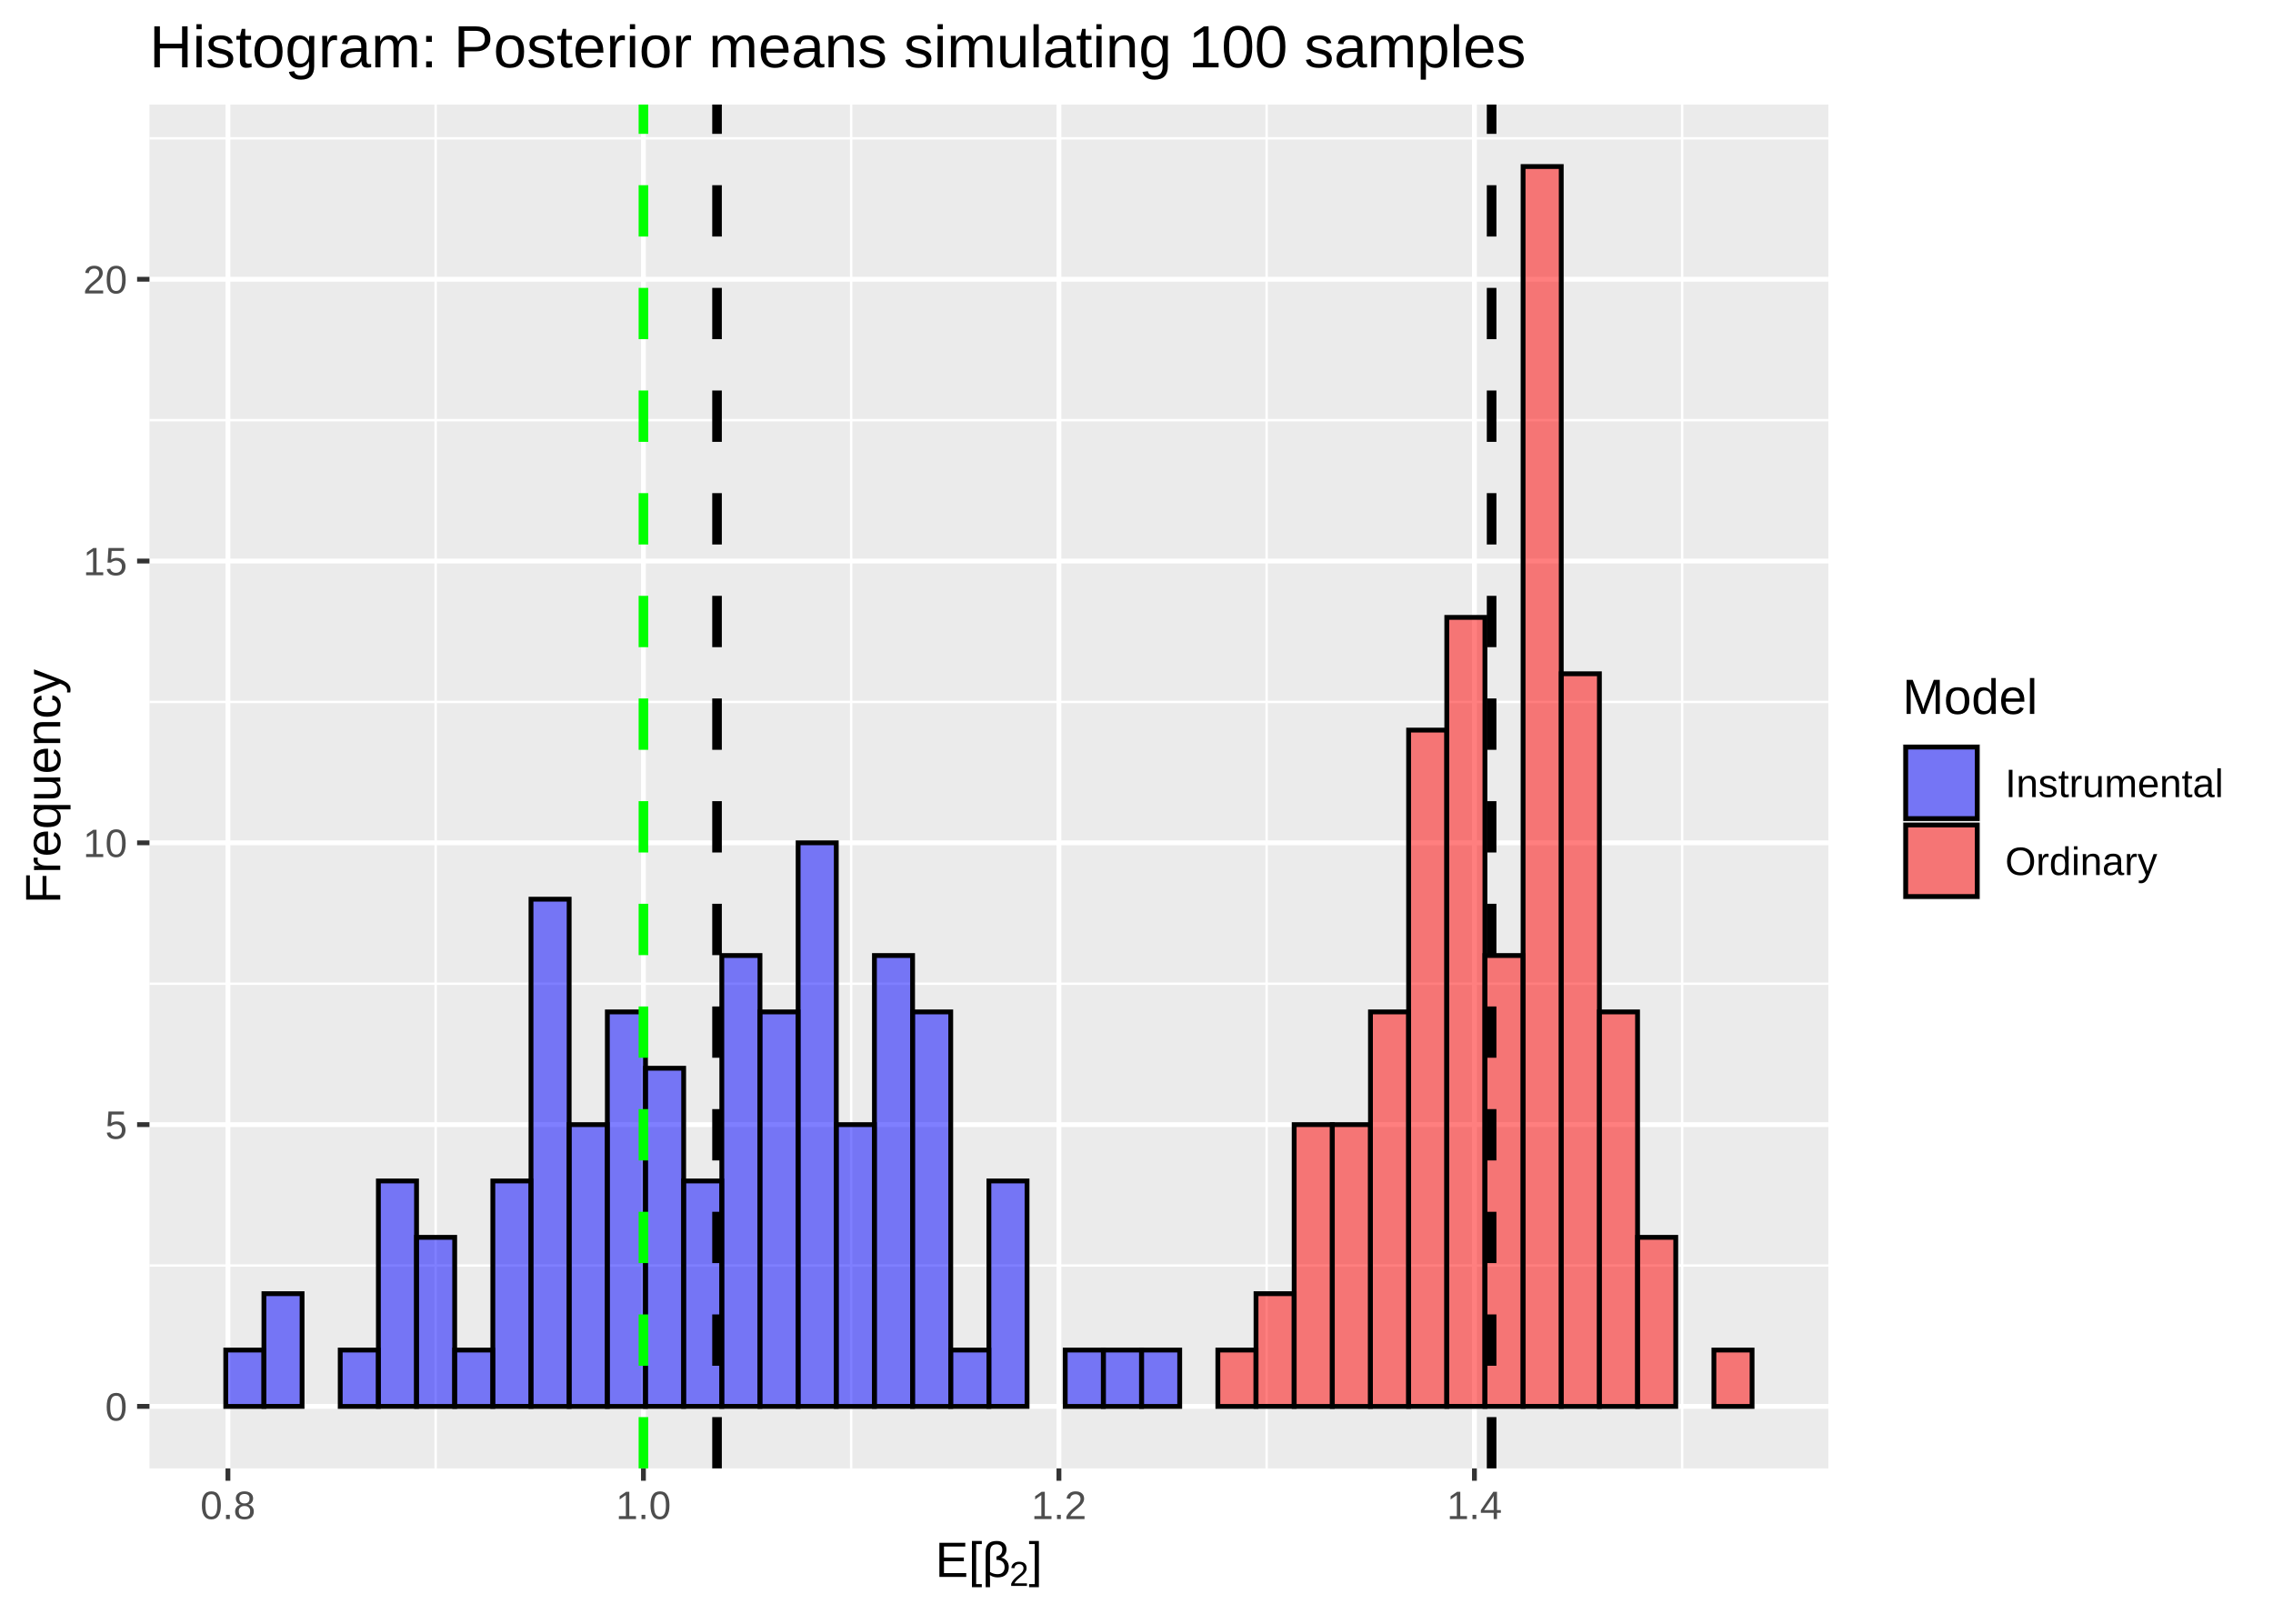
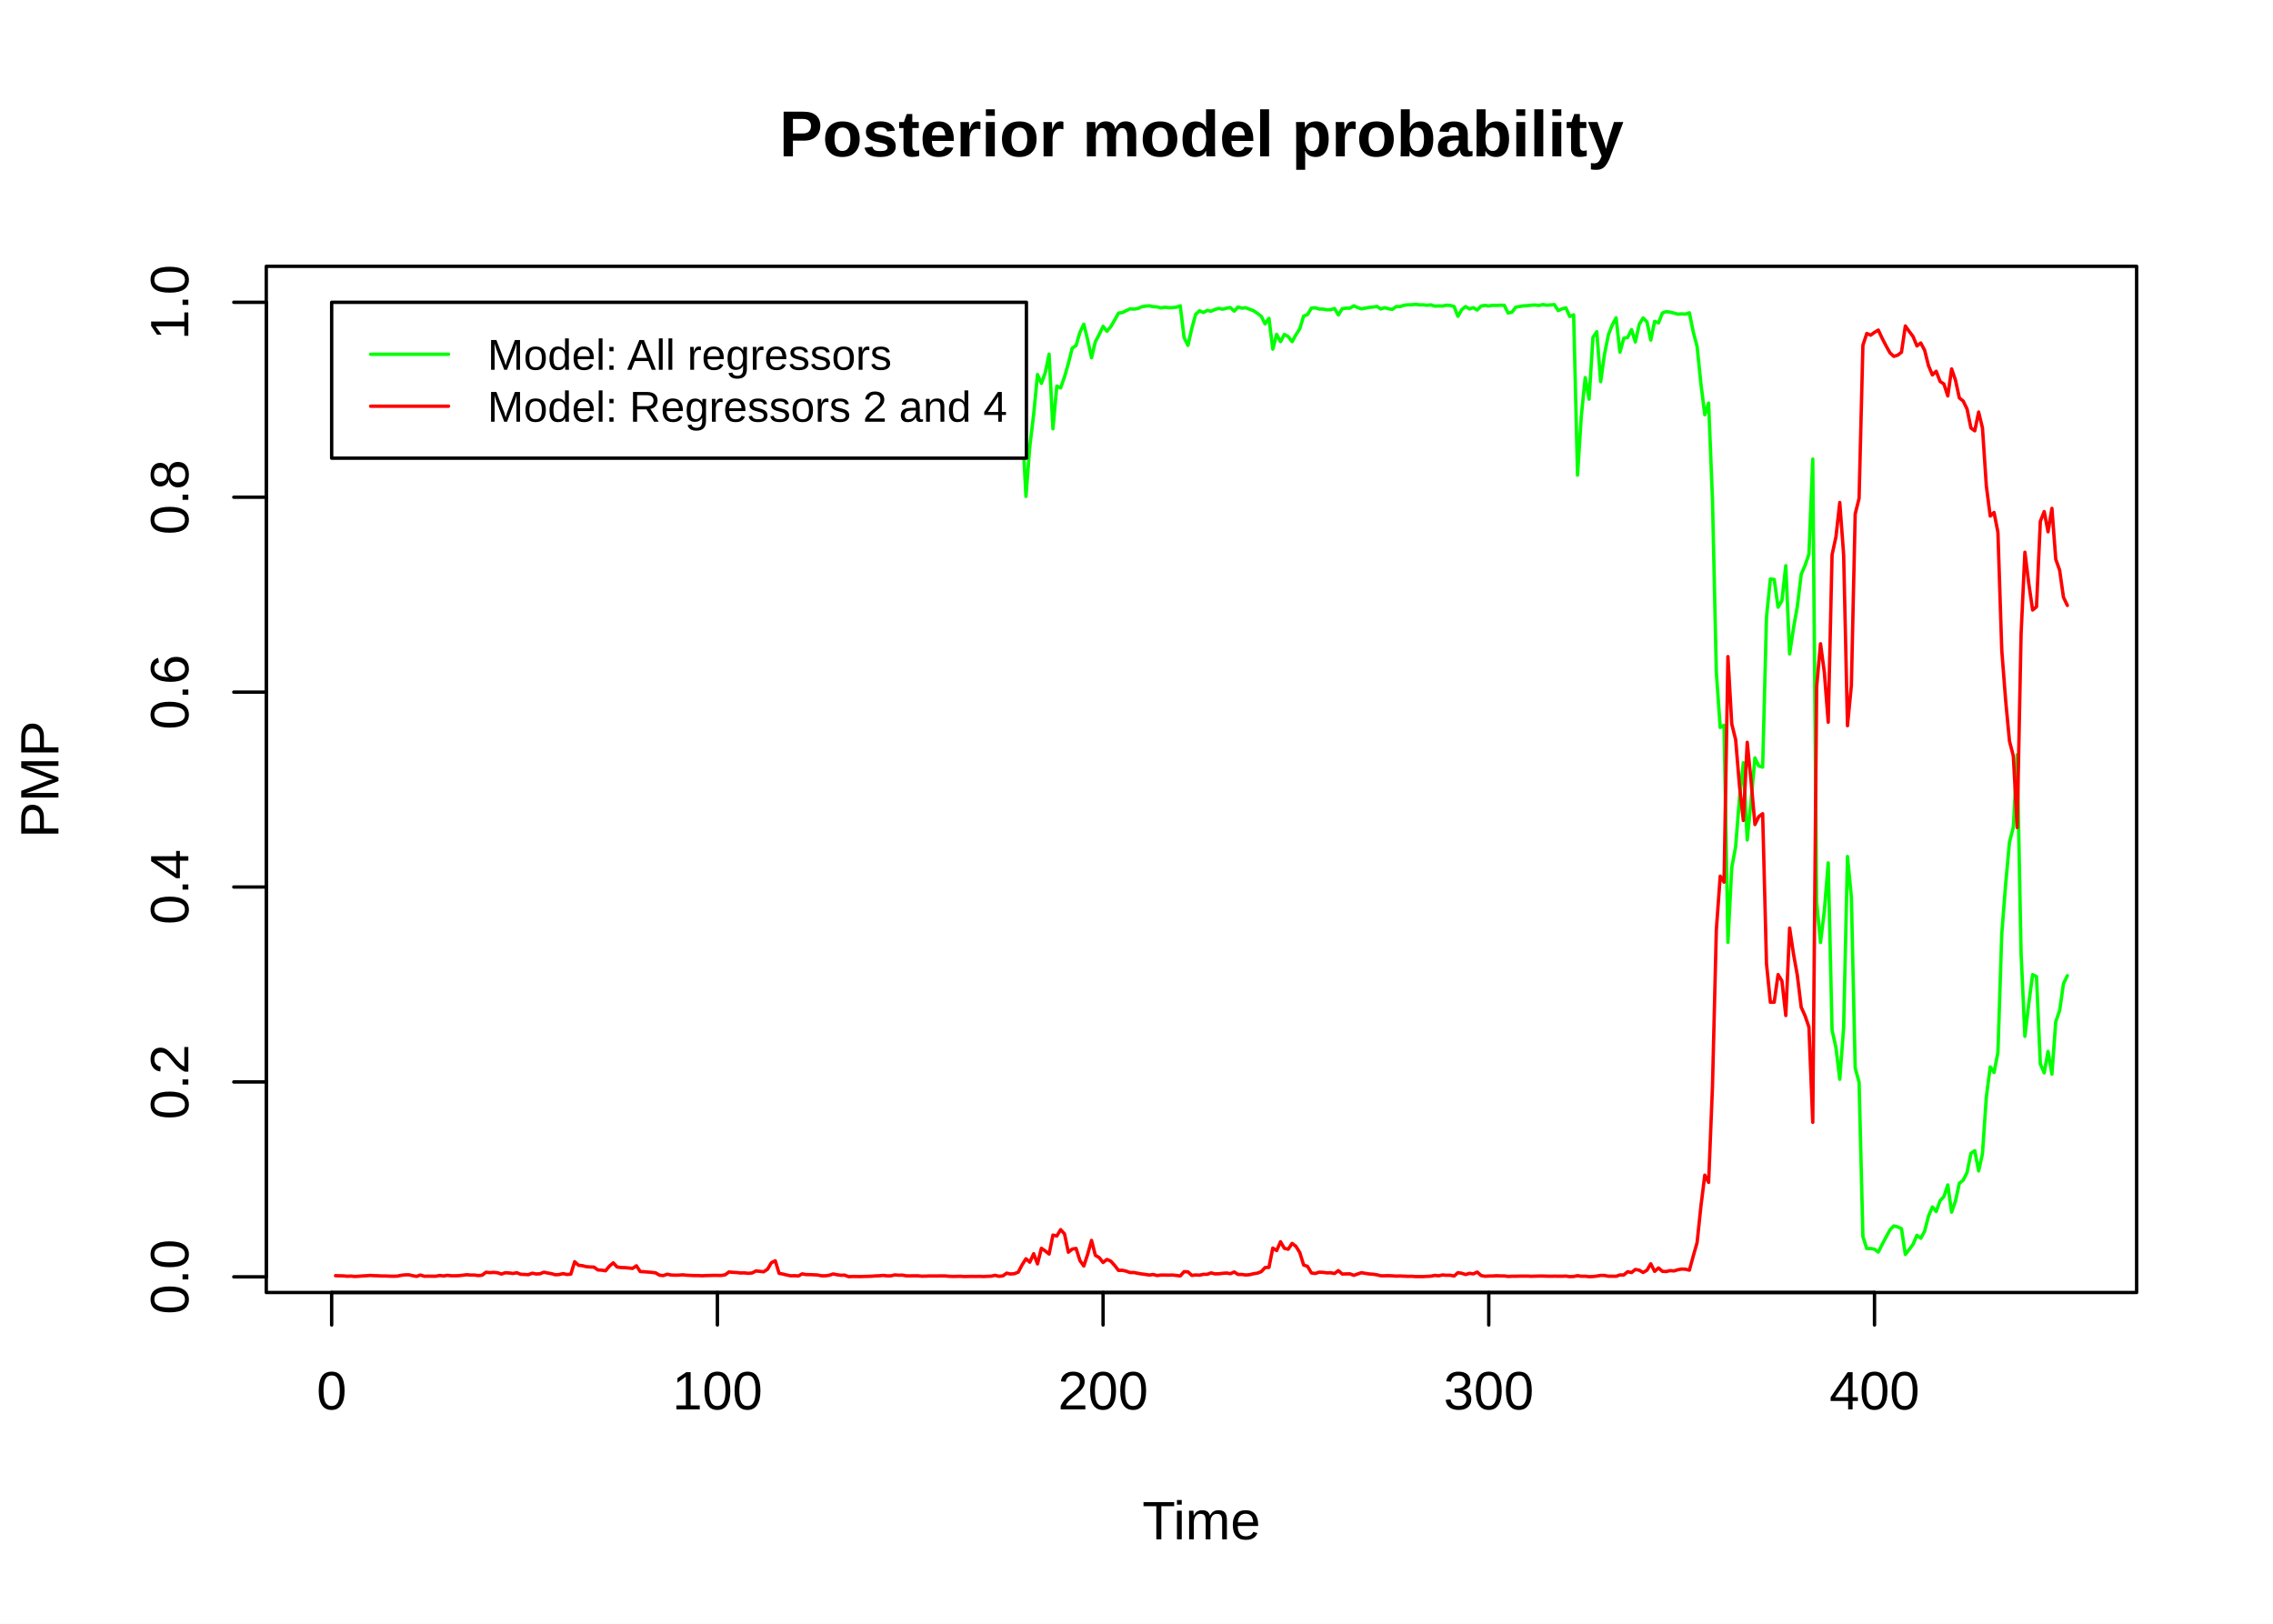
<svg xmlns="http://www.w3.org/2000/svg" class="svglite" width="504.00pt" height="360.00pt" viewBox="0 0 504.00 360.00">
  <defs>
    <style type="text/css">
    .svglite line, .svglite polyline, .svglite polygon, .svglite path, .svglite rect, .svglite circle {
      fill: none;
      stroke: #000000;
      stroke-linecap: round;
      stroke-linejoin: round;
      stroke-miterlimit: 10.00;
    }
    .svglite text {
      white-space: pre;
    }
  </style>
  </defs>
  <rect width="100%" height="100%" style="stroke: none; fill: #FFFFFF;" />
  <defs>
    <clipPath id="cpMC4wMHw1MDQuMDB8MC4wMHwzNjAuMDA=">
      <rect x="0.00" y="0.00" width="504.00" height="360.00" />
    </clipPath>
  </defs>
  <g clip-path="url(#cpMC4wMHw1MDQuMDB8MC4wMHwzNjAuMDA=)">
-     <rect x="0.00" y="0.00" width="504.00" height="360.00" style="stroke-width: 1.07; stroke: #FFFFFF; fill: #FFFFFF;" />
-   </g>
+ </g>
  <defs>
-     <clipPath id="cpMzMuMTR8NDA1LjQxfDIzLjE4fDMyNS41Ng==">
-       <rect x="33.14" y="23.18" width="372.27" height="302.38" />
+     <clipPath id="cpNTkuMDR8NDczLjc2fDU5LjA0fDI4Ni41Ng==">
+       <rect x="59.04" y="59.04" width="414.72" height="227.52" />
    </clipPath>
  </defs>
-   <g clip-path="url(#cpMzMuMTR8NDA1LjQxfDIzLjE4fDMyNS41Ng==)">
-     <rect x="33.14" y="23.18" width="372.27" height="302.38" style="stroke-width: 1.07; stroke: none; fill: #EBEBEB;" />
-     <polyline points="33.14,280.58 405.41,280.58 " style="stroke-width: 0.53; stroke: #FFFFFF; stroke-linecap: butt;" />
-     <polyline points="33.14,218.10 405.41,218.10 " style="stroke-width: 0.53; stroke: #FFFFFF; stroke-linecap: butt;" />
-     <polyline points="33.14,155.63 405.41,155.63 " style="stroke-width: 0.53; stroke: #FFFFFF; stroke-linecap: butt;" />
-     <polyline points="33.14,93.15 405.41,93.15 " style="stroke-width: 0.53; stroke: #FFFFFF; stroke-linecap: butt;" />
-     <polyline points="33.14,30.67 405.41,30.67 " style="stroke-width: 0.53; stroke: #FFFFFF; stroke-linecap: butt;" />
-     <polyline points="96.60,325.56 96.60,23.18 " style="stroke-width: 0.53; stroke: #FFFFFF; stroke-linecap: butt;" />
-     <polyline points="188.73,325.56 188.73,23.18 " style="stroke-width: 0.53; stroke: #FFFFFF; stroke-linecap: butt;" />
-     <polyline points="280.86,325.56 280.86,23.18 " style="stroke-width: 0.53; stroke: #FFFFFF; stroke-linecap: butt;" />
-     <polyline points="372.99,325.56 372.99,23.18 " style="stroke-width: 0.53; stroke: #FFFFFF; stroke-linecap: butt;" />
-     <polyline points="33.14,311.81 405.41,311.81 " style="stroke-width: 1.07; stroke: #FFFFFF; stroke-linecap: butt;" />
-     <polyline points="33.14,249.34 405.41,249.34 " style="stroke-width: 1.07; stroke: #FFFFFF; stroke-linecap: butt;" />
-     <polyline points="33.14,186.86 405.41,186.86 " style="stroke-width: 1.07; stroke: #FFFFFF; stroke-linecap: butt;" />
-     <polyline points="33.14,124.39 405.41,124.39 " style="stroke-width: 1.07; stroke: #FFFFFF; stroke-linecap: butt;" />
-     <polyline points="33.14,61.91 405.41,61.91 " style="stroke-width: 1.07; stroke: #FFFFFF; stroke-linecap: butt;" />
-     <polyline points="50.54,325.56 50.54,23.18 " style="stroke-width: 1.07; stroke: #FFFFFF; stroke-linecap: butt;" />
-     <polyline points="142.67,325.56 142.67,23.18 " style="stroke-width: 1.07; stroke: #FFFFFF; stroke-linecap: butt;" />
-     <polyline points="234.80,325.56 234.80,23.18 " style="stroke-width: 1.07; stroke: #FFFFFF; stroke-linecap: butt;" />
-     <polyline points="326.93,325.56 326.93,23.18 " style="stroke-width: 1.07; stroke: #FFFFFF; stroke-linecap: butt;" />
-     <rect x="50.06" y="299.32" width="8.46" height="12.50" style="stroke-width: 1.07; stroke-linecap: butt; stroke-linejoin: miter; fill: #0000FF; fill-opacity: 0.50;" />
-     <rect x="58.52" y="286.82" width="8.46" height="24.99" style="stroke-width: 1.07; stroke-linecap: butt; stroke-linejoin: miter; fill: #0000FF; fill-opacity: 0.50;" />
-     <rect x="66.98" y="311.81" width="8.46" height="0.00" style="stroke-width: 1.07; stroke-linecap: butt; stroke-linejoin: miter; fill: #0000FF; fill-opacity: 0.50;" />
-     <rect x="75.44" y="299.32" width="8.46" height="12.50" style="stroke-width: 1.07; stroke-linecap: butt; stroke-linejoin: miter; fill: #0000FF; fill-opacity: 0.50;" />
-     <rect x="83.90" y="261.83" width="8.46" height="49.98" style="stroke-width: 1.07; stroke-linecap: butt; stroke-linejoin: miter; fill: #0000FF; fill-opacity: 0.50;" />
-     <rect x="92.36" y="274.33" width="8.46" height="37.49" style="stroke-width: 1.07; stroke-linecap: butt; stroke-linejoin: miter; fill: #0000FF; fill-opacity: 0.50;" />
-     <rect x="100.82" y="299.32" width="8.46" height="12.50" style="stroke-width: 1.07; stroke-linecap: butt; stroke-linejoin: miter; fill: #0000FF; fill-opacity: 0.50;" />
-     <rect x="109.28" y="261.83" width="8.46" height="49.98" style="stroke-width: 1.07; stroke-linecap: butt; stroke-linejoin: miter; fill: #0000FF; fill-opacity: 0.50;" />
-     <rect x="117.74" y="199.36" width="8.46" height="112.46" style="stroke-width: 1.07; stroke-linecap: butt; stroke-linejoin: miter; fill: #0000FF; fill-opacity: 0.50;" />
-     <rect x="126.21" y="249.34" width="8.46" height="62.48" style="stroke-width: 1.07; stroke-linecap: butt; stroke-linejoin: miter; fill: #0000FF; fill-opacity: 0.50;" />
-     <rect x="134.67" y="224.35" width="8.46" height="87.47" style="stroke-width: 1.07; stroke-linecap: butt; stroke-linejoin: miter; fill: #0000FF; fill-opacity: 0.50;" />
-     <rect x="143.13" y="236.84" width="8.46" height="74.97" style="stroke-width: 1.07; stroke-linecap: butt; stroke-linejoin: miter; fill: #0000FF; fill-opacity: 0.50;" />
-     <rect x="151.59" y="261.83" width="8.46" height="49.98" style="stroke-width: 1.07; stroke-linecap: butt; stroke-linejoin: miter; fill: #0000FF; fill-opacity: 0.50;" />
-     <rect x="160.05" y="211.85" width="8.46" height="99.96" style="stroke-width: 1.07; stroke-linecap: butt; stroke-linejoin: miter; fill: #0000FF; fill-opacity: 0.50;" />
-     <rect x="168.51" y="224.35" width="8.46" height="87.47" style="stroke-width: 1.07; stroke-linecap: butt; stroke-linejoin: miter; fill: #0000FF; fill-opacity: 0.50;" />
-     <rect x="176.97" y="186.86" width="8.46" height="124.95" style="stroke-width: 1.07; stroke-linecap: butt; stroke-linejoin: miter; fill: #0000FF; fill-opacity: 0.50;" />
-     <rect x="185.43" y="249.34" width="8.46" height="62.48" style="stroke-width: 1.07; stroke-linecap: butt; stroke-linejoin: miter; fill: #0000FF; fill-opacity: 0.50;" />
-     <rect x="193.89" y="211.85" width="8.46" height="99.96" style="stroke-width: 1.07; stroke-linecap: butt; stroke-linejoin: miter; fill: #0000FF; fill-opacity: 0.50;" />
-     <rect x="202.35" y="224.35" width="8.46" height="87.47" style="stroke-width: 1.07; stroke-linecap: butt; stroke-linejoin: miter; fill: #0000FF; fill-opacity: 0.50;" />
-     <rect x="210.81" y="299.32" width="8.46" height="12.50" style="stroke-width: 1.07; stroke-linecap: butt; stroke-linejoin: miter; fill: #0000FF; fill-opacity: 0.50;" />
-     <rect x="219.27" y="261.83" width="8.46" height="49.98" style="stroke-width: 1.07; stroke-linecap: butt; stroke-linejoin: miter; fill: #0000FF; fill-opacity: 0.50;" />
-     <rect x="227.73" y="311.81" width="8.46" height="0.00" style="stroke-width: 1.07; stroke-linecap: butt; stroke-linejoin: miter; fill: #0000FF; fill-opacity: 0.50;" />
-     <rect x="236.19" y="299.32" width="8.46" height="12.50" style="stroke-width: 1.07; stroke-linecap: butt; stroke-linejoin: miter; fill: #0000FF; fill-opacity: 0.50;" />
-     <rect x="244.66" y="299.32" width="8.46" height="12.50" style="stroke-width: 1.07; stroke-linecap: butt; stroke-linejoin: miter; fill: #0000FF; fill-opacity: 0.50;" />
-     <rect x="253.12" y="299.32" width="8.46" height="12.50" style="stroke-width: 1.07; stroke-linecap: butt; stroke-linejoin: miter; fill: #0000FF; fill-opacity: 0.50;" />
-     <rect x="261.58" y="311.81" width="8.46" height="0.00" style="stroke-width: 1.07; stroke-linecap: butt; stroke-linejoin: miter; fill: #0000FF; fill-opacity: 0.50;" />
-     <rect x="270.04" y="311.81" width="8.46" height="0.00" style="stroke-width: 1.07; stroke-linecap: butt; stroke-linejoin: miter; fill: #0000FF; fill-opacity: 0.50;" />
-     <rect x="278.50" y="311.81" width="8.46" height="0.00" style="stroke-width: 1.07; stroke-linecap: butt; stroke-linejoin: miter; fill: #0000FF; fill-opacity: 0.50;" />
-     <rect x="286.96" y="311.81" width="8.46" height="0.00" style="stroke-width: 1.07; stroke-linecap: butt; stroke-linejoin: miter; fill: #0000FF; fill-opacity: 0.50;" />
-     <rect x="295.42" y="311.81" width="8.46" height="0.00" style="stroke-width: 1.07; stroke-linecap: butt; stroke-linejoin: miter; fill: #0000FF; fill-opacity: 0.50;" />
-     <rect x="303.88" y="311.81" width="8.46" height="0.00" style="stroke-width: 1.07; stroke-linecap: butt; stroke-linejoin: miter; fill: #0000FF; fill-opacity: 0.50;" />
-     <rect x="312.34" y="311.81" width="8.46" height="0.00" style="stroke-width: 1.07; stroke-linecap: butt; stroke-linejoin: miter; fill: #0000FF; fill-opacity: 0.50;" />
-     <rect x="320.80" y="311.81" width="8.46" height="0.00" style="stroke-width: 1.07; stroke-linecap: butt; stroke-linejoin: miter; fill: #0000FF; fill-opacity: 0.50;" />
-     <rect x="329.26" y="311.81" width="8.46" height="0.00" style="stroke-width: 1.07; stroke-linecap: butt; stroke-linejoin: miter; fill: #0000FF; fill-opacity: 0.50;" />
-     <rect x="337.72" y="311.81" width="8.46" height="0.00" style="stroke-width: 1.07; stroke-linecap: butt; stroke-linejoin: miter; fill: #0000FF; fill-opacity: 0.50;" />
-     <rect x="346.18" y="311.81" width="8.46" height="0.00" style="stroke-width: 1.07; stroke-linecap: butt; stroke-linejoin: miter; fill: #0000FF; fill-opacity: 0.50;" />
-     <rect x="354.64" y="311.81" width="8.46" height="0.00" style="stroke-width: 1.07; stroke-linecap: butt; stroke-linejoin: miter; fill: #0000FF; fill-opacity: 0.50;" />
-     <rect x="363.11" y="311.81" width="8.46" height="0.00" style="stroke-width: 1.07; stroke-linecap: butt; stroke-linejoin: miter; fill: #0000FF; fill-opacity: 0.50;" />
-     <rect x="371.57" y="311.81" width="8.46" height="0.00" style="stroke-width: 1.07; stroke-linecap: butt; stroke-linejoin: miter; fill: #0000FF; fill-opacity: 0.50;" />
-     <rect x="380.03" y="311.81" width="8.46" height="0.00" style="stroke-width: 1.07; stroke-linecap: butt; stroke-linejoin: miter; fill: #0000FF; fill-opacity: 0.50;" />
-     <rect x="50.06" y="311.81" width="8.46" height="0.00" style="stroke-width: 1.07; stroke-linecap: butt; stroke-linejoin: miter; fill: #FF0000; fill-opacity: 0.50;" />
-     <rect x="58.52" y="311.81" width="8.46" height="0.00" style="stroke-width: 1.07; stroke-linecap: butt; stroke-linejoin: miter; fill: #FF0000; fill-opacity: 0.50;" />
-     <rect x="66.98" y="311.81" width="8.46" height="0.00" style="stroke-width: 1.07; stroke-linecap: butt; stroke-linejoin: miter; fill: #FF0000; fill-opacity: 0.50;" />
-     <rect x="75.44" y="311.81" width="8.46" height="0.00" style="stroke-width: 1.07; stroke-linecap: butt; stroke-linejoin: miter; fill: #FF0000; fill-opacity: 0.50;" />
-     <rect x="83.90" y="311.81" width="8.46" height="0.00" style="stroke-width: 1.07; stroke-linecap: butt; stroke-linejoin: miter; fill: #FF0000; fill-opacity: 0.50;" />
-     <rect x="92.36" y="311.81" width="8.46" height="0.00" style="stroke-width: 1.07; stroke-linecap: butt; stroke-linejoin: miter; fill: #FF0000; fill-opacity: 0.50;" />
-     <rect x="100.82" y="311.81" width="8.46" height="0.00" style="stroke-width: 1.07; stroke-linecap: butt; stroke-linejoin: miter; fill: #FF0000; fill-opacity: 0.50;" />
-     <rect x="109.28" y="311.81" width="8.46" height="0.00" style="stroke-width: 1.07; stroke-linecap: butt; stroke-linejoin: miter; fill: #FF0000; fill-opacity: 0.50;" />
-     <rect x="117.74" y="311.81" width="8.46" height="0.00" style="stroke-width: 1.07; stroke-linecap: butt; stroke-linejoin: miter; fill: #FF0000; fill-opacity: 0.50;" />
-     <rect x="126.21" y="311.81" width="8.46" height="0.00" style="stroke-width: 1.07; stroke-linecap: butt; stroke-linejoin: miter; fill: #FF0000; fill-opacity: 0.50;" />
-     <rect x="134.67" y="311.81" width="8.46" height="0.00" style="stroke-width: 1.07; stroke-linecap: butt; stroke-linejoin: miter; fill: #FF0000; fill-opacity: 0.50;" />
-     <rect x="143.13" y="311.81" width="8.46" height="0.00" style="stroke-width: 1.07; stroke-linecap: butt; stroke-linejoin: miter; fill: #FF0000; fill-opacity: 0.50;" />
-     <rect x="151.59" y="311.81" width="8.46" height="0.00" style="stroke-width: 1.07; stroke-linecap: butt; stroke-linejoin: miter; fill: #FF0000; fill-opacity: 0.50;" />
-     <rect x="160.05" y="311.81" width="8.46" height="0.00" style="stroke-width: 1.07; stroke-linecap: butt; stroke-linejoin: miter; fill: #FF0000; fill-opacity: 0.50;" />
-     <rect x="168.51" y="311.81" width="8.46" height="0.00" style="stroke-width: 1.07; stroke-linecap: butt; stroke-linejoin: miter; fill: #FF0000; fill-opacity: 0.50;" />
-     <rect x="176.97" y="311.81" width="8.46" height="0.00" style="stroke-width: 1.07; stroke-linecap: butt; stroke-linejoin: miter; fill: #FF0000; fill-opacity: 0.50;" />
-     <rect x="185.43" y="311.81" width="8.46" height="0.00" style="stroke-width: 1.07; stroke-linecap: butt; stroke-linejoin: miter; fill: #FF0000; fill-opacity: 0.50;" />
-     <rect x="193.89" y="311.81" width="8.46" height="0.00" style="stroke-width: 1.07; stroke-linecap: butt; stroke-linejoin: miter; fill: #FF0000; fill-opacity: 0.50;" />
-     <rect x="202.35" y="311.81" width="8.46" height="0.00" style="stroke-width: 1.07; stroke-linecap: butt; stroke-linejoin: miter; fill: #FF0000; fill-opacity: 0.50;" />
-     <rect x="210.81" y="311.81" width="8.46" height="0.00" style="stroke-width: 1.07; stroke-linecap: butt; stroke-linejoin: miter; fill: #FF0000; fill-opacity: 0.50;" />
-     <rect x="219.27" y="311.81" width="8.46" height="0.00" style="stroke-width: 1.07; stroke-linecap: butt; stroke-linejoin: miter; fill: #FF0000; fill-opacity: 0.50;" />
-     <rect x="227.73" y="311.81" width="8.46" height="0.00" style="stroke-width: 1.07; stroke-linecap: butt; stroke-linejoin: miter; fill: #FF0000; fill-opacity: 0.50;" />
-     <rect x="236.19" y="311.81" width="8.46" height="0.00" style="stroke-width: 1.07; stroke-linecap: butt; stroke-linejoin: miter; fill: #FF0000; fill-opacity: 0.50;" />
-     <rect x="244.66" y="311.81" width="8.46" height="0.00" style="stroke-width: 1.07; stroke-linecap: butt; stroke-linejoin: miter; fill: #FF0000; fill-opacity: 0.50;" />
-     <rect x="253.12" y="311.81" width="8.46" height="0.00" style="stroke-width: 1.07; stroke-linecap: butt; stroke-linejoin: miter; fill: #FF0000; fill-opacity: 0.50;" />
-     <rect x="261.58" y="311.81" width="8.46" height="0.00" style="stroke-width: 1.07; stroke-linecap: butt; stroke-linejoin: miter; fill: #FF0000; fill-opacity: 0.50;" />
-     <rect x="270.04" y="299.32" width="8.46" height="12.50" style="stroke-width: 1.07; stroke-linecap: butt; stroke-linejoin: miter; fill: #FF0000; fill-opacity: 0.50;" />
-     <rect x="278.50" y="286.82" width="8.46" height="24.99" style="stroke-width: 1.07; stroke-linecap: butt; stroke-linejoin: miter; fill: #FF0000; fill-opacity: 0.50;" />
-     <rect x="286.96" y="249.34" width="8.46" height="62.48" style="stroke-width: 1.07; stroke-linecap: butt; stroke-linejoin: miter; fill: #FF0000; fill-opacity: 0.50;" />
-     <rect x="295.42" y="249.34" width="8.46" height="62.48" style="stroke-width: 1.07; stroke-linecap: butt; stroke-linejoin: miter; fill: #FF0000; fill-opacity: 0.50;" />
-     <rect x="303.88" y="224.35" width="8.46" height="87.47" style="stroke-width: 1.07; stroke-linecap: butt; stroke-linejoin: miter; fill: #FF0000; fill-opacity: 0.50;" />
-     <rect x="312.34" y="161.87" width="8.46" height="149.94" style="stroke-width: 1.07; stroke-linecap: butt; stroke-linejoin: miter; fill: #FF0000; fill-opacity: 0.50;" />
-     <rect x="320.80" y="136.88" width="8.46" height="174.93" style="stroke-width: 1.07; stroke-linecap: butt; stroke-linejoin: miter; fill: #FF0000; fill-opacity: 0.50;" />
-     <rect x="329.26" y="211.85" width="8.46" height="99.96" style="stroke-width: 1.07; stroke-linecap: butt; stroke-linejoin: miter; fill: #FF0000; fill-opacity: 0.50;" />
-     <rect x="337.72" y="36.92" width="8.46" height="274.89" style="stroke-width: 1.07; stroke-linecap: butt; stroke-linejoin: miter; fill: #FF0000; fill-opacity: 0.50;" />
-     <rect x="346.18" y="149.38" width="8.46" height="162.44" style="stroke-width: 1.07; stroke-linecap: butt; stroke-linejoin: miter; fill: #FF0000; fill-opacity: 0.50;" />
-     <rect x="354.64" y="224.35" width="8.46" height="87.47" style="stroke-width: 1.07; stroke-linecap: butt; stroke-linejoin: miter; fill: #FF0000; fill-opacity: 0.50;" />
-     <rect x="363.11" y="274.33" width="8.46" height="37.49" style="stroke-width: 1.07; stroke-linecap: butt; stroke-linejoin: miter; fill: #FF0000; fill-opacity: 0.50;" />
-     <rect x="371.57" y="311.81" width="8.46" height="0.00" style="stroke-width: 1.07; stroke-linecap: butt; stroke-linejoin: miter; fill: #FF0000; fill-opacity: 0.50;" />
-     <rect x="380.03" y="299.32" width="8.46" height="12.50" style="stroke-width: 1.07; stroke-linecap: butt; stroke-linejoin: miter; fill: #FF0000; fill-opacity: 0.50;" />
-     <line x1="330.74" y1="325.56" x2="330.74" y2="23.18" style="stroke-width: 2.13; stroke-dasharray: 11.38,11.38; stroke-linecap: butt;" />
-     <line x1="158.99" y1="325.56" x2="158.99" y2="23.18" style="stroke-width: 2.13; stroke-dasharray: 11.38,11.38; stroke-linecap: butt;" />
-     <line x1="142.67" y1="325.56" x2="142.67" y2="23.18" style="stroke-width: 2.13; stroke: #00FF00; stroke-dasharray: 11.38,11.38; stroke-linecap: butt;" />
+   <g clip-path="url(#cpNTkuMDR8NDczLjc2fDU5LjA0fDI4Ni41Ng==)">
+     <polyline points="74.40,68.40 75.26,68.09 76.11,67.86 76.97,67.73 77.82,67.93 78.68,67.66 79.53,67.80 80.39,67.97 81.24,67.90 82.10,68.03 82.95,67.89 83.81,67.80 84.66,67.69 85.52,67.63 86.37,67.72 87.23,67.63 88.08,67.73 88.94,68.11 89.79,68.26 90.65,68.23 91.50,67.87 92.36,67.63 93.22,68.92 94.07,68.59 94.93,68.27 95.78,67.98 96.64,69.79 97.49,70.29 98.35,69.35 99.20,72.33 100.06,70.29 100.91,69.11 101.77,68.81 102.62,68.89 103.48,68.83 104.33,68.27 105.19,68.18 106.04,67.98 106.90,68.17 107.75,69.04 108.61,68.83 109.46,68.84 110.32,68.44 111.18,68.06 112.03,68.48 112.89,68.51 113.74,68.37 114.60,69.41 115.45,68.94 116.31,68.45 117.16,68.26 118.02,68.55 118.87,68.33 119.73,68.35 120.58,68.96 121.44,68.65 122.29,68.36 123.15,68.19 124.00,68.21 124.86,68.58 125.71,68.28 126.57,68.24 127.42,76.65 128.28,72.01 129.13,71.10 129.99,70.22 130.85,70.31 131.70,70.21 132.56,69.38 133.41,69.14 134.27,69.06 135.12,71.95 135.98,72.12 136.83,72.75 137.69,71.46 138.54,70.62 139.40,69.78 140.25,69.77 141.11,70.40 141.96,69.03 142.82,68.82 143.67,68.73 144.53,68.62 145.38,68.44 146.24,67.89 147.09,67.84 147.95,68.31 148.81,68.07 149.66,68.00 150.52,67.98 151.37,68.21 152.23,67.95 153.08,67.86 153.94,67.67 154.79,67.94 155.65,67.88 156.50,67.90 157.36,67.94 158.21,67.84 159.07,67.84 159.92,67.72 160.78,68.08 161.63,69.06 162.49,68.85 163.34,68.62 164.20,68.58 165.05,68.53 165.91,68.46 166.77,68.58 167.62,69.14 168.48,68.78 169.33,68.65 170.19,69.05 171.04,70.84 171.90,71.26 172.75,68.33 173.61,68.11 174.46,67.78 175.32,67.60 176.17,67.65 177.03,67.70 177.88,69.02 178.74,68.39 179.59,68.16 180.45,68.72 181.30,68.38 182.16,68.47 183.01,68.10 183.87,67.96 184.73,68.85 185.58,68.51 186.44,68.41 187.29,68.63 188.15,69.60 189.00,68.83 189.86,68.49 190.71,67.93 191.57,67.86 192.42,67.75 193.28,68.01 194.13,68.19 194.99,68.02 195.84,68.08 196.70,67.78 197.55,67.77 198.41,68.83 199.26,68.27 200.12,68.24 200.97,68.15 201.83,68.00 202.69,67.92 203.54,67.79 204.40,67.55 205.25,67.60 206.11,67.72 206.96,67.70 207.82,67.61 208.67,67.64 209.53,67.62 210.38,67.94 211.24,67.89 212.09,67.78 212.95,67.67 213.80,67.52 214.66,67.57 215.51,67.57 216.37,67.48 217.22,67.55 218.08,67.47 218.93,67.54 219.79,67.64 220.64,68.19 221.50,68.01 222.36,68.29 223.21,70.49 224.07,69.45 224.92,69.46 225.78,72.47 226.63,93.75 227.49,110.06 228.34,98.96 229.20,91.87 230.05,83.04 230.91,85.01 231.76,82.67 232.62,78.52 233.47,95.07 234.33,85.59 235.18,86.01 236.04,83.55 236.89,80.59 237.75,77.18 238.60,76.62 239.46,73.66 240.32,71.87 241.17,75.35 242.03,79.32 242.88,75.76 243.74,74.15 244.59,72.35 245.45,73.44 246.30,72.42 247.16,70.94 248.01,69.43 248.87,69.30 249.72,68.87 250.58,68.47 251.43,68.53 252.29,68.40 253.14,68.02 254.00,67.87 254.85,67.80 255.71,68.00 256.56,68.04 257.42,68.27 258.28,68.12 259.13,68.22 259.99,68.20 260.84,68.10 261.70,67.80 262.55,74.83 263.41,76.58 264.26,72.83 265.12,69.68 265.97,68.91 266.83,69.28 267.68,68.83 268.54,69.00 269.39,68.61 270.25,68.36 271.10,68.56 271.96,68.33 272.81,68.19 273.67,68.98 274.52,68.07 275.38,68.33 276.24,68.23 277.09,68.56 277.95,68.89 278.80,69.46 279.66,70.14 280.51,71.80 281.37,70.58 282.22,77.41 283.08,74.12 283.93,75.75 284.79,74.14 285.64,74.61 286.50,75.75 287.35,74.24 288.21,72.87 289.06,70.08 289.92,69.74 290.77,68.32 291.63,68.23 292.48,68.51 293.34,68.53 294.20,68.69 295.05,68.66 295.91,68.40 296.76,69.83 297.62,68.44 298.47,68.33 299.33,68.33 300.18,67.80 301.04,68.20 301.89,68.48 302.75,68.31 303.60,68.15 304.46,68.08 305.31,67.94 306.17,68.50 307.02,68.22 307.88,68.45 308.73,68.59 309.59,67.97 310.44,67.98 311.30,67.68 312.16,67.59 313.01,67.57 313.87,67.47 314.72,67.59 315.58,67.59 316.43,67.68 317.29,67.59 318.14,67.88 319.00,67.82 319.85,67.85 320.71,67.66 321.56,67.72 322.42,67.96 323.27,70.13 324.13,68.63 324.98,67.97 325.84,68.49 326.69,68.21 327.55,68.74 328.40,67.85 329.26,67.71 330.11,67.85 330.97,67.69 331.83,67.71 332.68,67.67 333.54,67.68 334.39,69.40 335.25,69.23 336.10,68.09 336.96,67.96 337.81,67.81 338.67,67.77 339.52,67.66 340.38,67.63 341.23,67.73 342.09,67.53 342.94,67.66 343.80,67.61 344.65,67.53 345.51,68.87 346.36,68.47 347.22,68.26 348.07,70.17 348.93,69.80 349.79,105.34 350.64,92.12 351.50,83.73 352.35,88.50 353.21,74.82 354.06,73.55 354.92,84.62 355.77,78.56 356.63,74.25 357.48,72.06 358.34,70.47 359.19,78.07 360.05,74.99 360.90,74.83 361.76,73.09 362.61,75.81 363.47,71.92 364.32,70.50 365.18,71.35 366.03,75.40 366.89,71.25 367.75,71.59 368.60,69.40 369.46,69.09 370.31,69.20 371.17,69.41 372.02,69.65 372.88,69.59 373.73,69.64 374.59,69.35 375.44,73.53 376.30,76.80 377.15,85.10 378.01,91.96 378.86,89.36 379.72,111.00 380.57,149.08 381.43,161.29 382.28,160.80 383.14,208.92 383.99,192.37 384.85,187.73 385.71,176.92 386.56,169.10 387.42,186.23 388.27,177.60 389.13,168.03 389.98,169.82 390.84,170.08 391.69,136.84 392.55,128.37 393.40,128.47 394.26,134.63 395.11,133.16 395.97,125.42 396.82,144.98 397.68,139.28 398.53,134.45 399.39,127.33 400.24,125.38 401.10,122.87 401.95,101.78 402.81,200.01 403.67,208.95 404.52,201.96 405.38,191.32 406.23,228.40 407.09,232.24 407.94,239.29 408.80,227.76 409.65,189.89 410.51,198.90 411.36,236.81 412.22,239.92 413.07,274.16 413.93,276.84 414.78,276.80 415.64,276.97 416.49,277.59 417.35,275.88 418.20,274.28 419.06,272.69 419.91,271.81 420.77,272.01 421.62,272.41 422.48,278.13 423.34,277.01 424.19,275.88 425.05,273.87 425.90,274.54 426.76,272.96 427.61,269.64 428.47,267.59 429.32,268.61 430.18,266.21 431.03,265.31 431.89,262.71 432.74,268.75 433.60,266.27 434.45,262.34 435.31,261.66 436.16,259.96 437.02,255.71 437.87,255.13 438.73,259.60 439.58,255.79 440.44,243.21 441.30,236.55 442.15,237.78 443.01,233.32 443.86,207.04 444.72,196.05 445.57,186.68 446.43,183.38 447.28,167.36 448.14,211.32 448.99,229.76 449.85,222.50 450.70,216.08 451.56,216.53 452.41,235.91 453.27,237.86 454.12,233.10 454.98,238.15 455.83,226.52 456.69,224.05 457.54,218.11 458.40,216.32 " style="stroke-width: 0.75; stroke: #00FF00;" />
  </g>
  <g clip-path="url(#cpMC4wMHw1MDQuMDB8MC4wMHwzNjAuMDA=)">
-     <text x="28.21" y="314.96" text-anchor="end" style="font-size: 8.80px;fill: #4D4D4D; font-family: &quot;Arial&quot;;" textLength="4.90px" lengthAdjust="spacingAndGlyphs">0</text>
-     <text x="28.21" y="252.49" text-anchor="end" style="font-size: 8.80px;fill: #4D4D4D; font-family: &quot;Arial&quot;;" textLength="4.90px" lengthAdjust="spacingAndGlyphs">5</text>
-     <text x="28.21" y="190.01" text-anchor="end" style="font-size: 8.80px;fill: #4D4D4D; font-family: &quot;Arial&quot;;" textLength="9.79px" lengthAdjust="spacingAndGlyphs">10</text>
-     <text x="28.21" y="127.54" text-anchor="end" style="font-size: 8.80px;fill: #4D4D4D; font-family: &quot;Arial&quot;;" textLength="9.79px" lengthAdjust="spacingAndGlyphs">15</text>
-     <text x="28.21" y="65.06" text-anchor="end" style="font-size: 8.80px;fill: #4D4D4D; font-family: &quot;Arial&quot;;" textLength="9.79px" lengthAdjust="spacingAndGlyphs">20</text>
-     <polyline points="30.40,311.81 33.14,311.81 " style="stroke-width: 1.07; stroke: #333333; stroke-linecap: butt;" />
-     <polyline points="30.40,249.34 33.14,249.34 " style="stroke-width: 1.07; stroke: #333333; stroke-linecap: butt;" />
-     <polyline points="30.40,186.86 33.14,186.86 " style="stroke-width: 1.07; stroke: #333333; stroke-linecap: butt;" />
-     <polyline points="30.40,124.39 33.14,124.39 " style="stroke-width: 1.07; stroke: #333333; stroke-linecap: butt;" />
-     <polyline points="30.40,61.91 33.14,61.91 " style="stroke-width: 1.07; stroke: #333333; stroke-linecap: butt;" />
-     <polyline points="50.54,328.30 50.54,325.56 " style="stroke-width: 1.07; stroke: #333333; stroke-linecap: butt;" />
-     <polyline points="142.67,328.30 142.67,325.56 " style="stroke-width: 1.07; stroke: #333333; stroke-linecap: butt;" />
-     <polyline points="234.80,328.30 234.80,325.56 " style="stroke-width: 1.07; stroke: #333333; stroke-linecap: butt;" />
-     <polyline points="326.93,328.30 326.93,325.56 " style="stroke-width: 1.07; stroke: #333333; stroke-linecap: butt;" />
-     <text x="50.54" y="336.79" text-anchor="middle" style="font-size: 8.80px;fill: #4D4D4D; font-family: &quot;Arial&quot;;" textLength="12.24px" lengthAdjust="spacingAndGlyphs">0.8</text>
-     <text x="142.67" y="336.79" text-anchor="middle" style="font-size: 8.80px;fill: #4D4D4D; font-family: &quot;Arial&quot;;" textLength="12.24px" lengthAdjust="spacingAndGlyphs">1.0</text>
-     <text x="234.80" y="336.79" text-anchor="middle" style="font-size: 8.80px;fill: #4D4D4D; font-family: &quot;Arial&quot;;" textLength="12.24px" lengthAdjust="spacingAndGlyphs">1.2</text>
-     <text x="326.93" y="336.79" text-anchor="middle" style="font-size: 8.80px;fill: #4D4D4D; font-family: &quot;Arial&quot;;" textLength="12.24px" lengthAdjust="spacingAndGlyphs">1.4</text>
-     <text x="207.39" y="349.62" style="font-size: 11.00px; font-family: &quot;Arial&quot;;" textLength="7.34px" lengthAdjust="spacingAndGlyphs">E</text>
-     <text x="214.73" y="349.62" style="font-size: 11.00px; font-family: &quot;Arial&quot;;" textLength="3.06px" lengthAdjust="spacingAndGlyphs">[</text>
-     <text x="217.79" y="349.62" style="font-size: 11.00px; font-family: &quot;Arial&quot;;" textLength="6.03px" lengthAdjust="spacingAndGlyphs">β</text>
-     <text x="223.82" y="351.62" style="font-size: 7.70px; font-family: &quot;Arial&quot;;" textLength="4.28px" lengthAdjust="spacingAndGlyphs">2</text>
-     <text x="228.09" y="349.62" style="font-size: 11.00px; font-family: &quot;Arial&quot;;" textLength="3.06px" lengthAdjust="spacingAndGlyphs">]</text>
-     <text transform="translate(13.36,174.37) rotate(-90)" text-anchor="middle" style="font-size: 11.00px; font-family: &quot;Arial&quot;;" textLength="51.98px" lengthAdjust="spacingAndGlyphs">Frequency</text>
-     <rect x="416.37" y="143.77" width="82.15" height="61.19" style="stroke-width: 1.07; stroke: none; fill: #FFFFFF;" />
-     <text x="421.85" y="158.29" style="font-size: 11.00px; font-family: &quot;Arial&quot;;" textLength="29.97px" lengthAdjust="spacingAndGlyphs">Model</text>
-     <rect x="421.85" y="164.93" width="17.28" height="17.28" style="stroke-width: 1.07; stroke: none; fill: #EBEBEB;" />
-     <rect x="422.56" y="165.63" width="15.86" height="15.86" style="stroke-width: 1.07; stroke-linecap: butt; stroke-linejoin: miter; fill: #0000FF; fill-opacity: 0.50;" />
-     <rect x="421.85" y="182.21" width="17.28" height="17.28" style="stroke-width: 1.07; stroke: none; fill: #EBEBEB;" />
-     <rect x="422.56" y="182.91" width="15.86" height="15.86" style="stroke-width: 1.07; stroke-linecap: butt; stroke-linejoin: miter; fill: #FF0000; fill-opacity: 0.50;" />
-     <text x="444.61" y="176.72" style="font-size: 8.80px; font-family: &quot;Arial&quot;;" textLength="48.43px" lengthAdjust="spacingAndGlyphs">Instrumental</text>
-     <text x="444.61" y="194.00" style="font-size: 8.80px; font-family: &quot;Arial&quot;;" textLength="33.75px" lengthAdjust="spacingAndGlyphs">Ordinary</text>
-     <text x="33.14" y="14.93" style="font-size: 13.20px; font-family: &quot;Arial&quot;;" textLength="304.98px" lengthAdjust="spacingAndGlyphs">Histogram: Posterior means simulating 100 samples</text>
+     <line x1="73.54" y1="286.56" x2="415.64" y2="286.56" style="stroke-width: 0.75;" />
+     <line x1="73.54" y1="286.56" x2="73.54" y2="293.76" style="stroke-width: 0.75;" />
+     <line x1="159.07" y1="286.56" x2="159.07" y2="293.76" style="stroke-width: 0.75;" />
+     <line x1="244.59" y1="286.56" x2="244.59" y2="293.76" style="stroke-width: 0.75;" />
+     <line x1="330.11" y1="286.56" x2="330.11" y2="293.76" style="stroke-width: 0.75;" />
+     <line x1="415.64" y1="286.56" x2="415.64" y2="293.76" style="stroke-width: 0.75;" />
+     <text x="73.54" y="312.48" text-anchor="middle" style="font-size: 12.00px; font-family: &quot;Arial&quot;;" textLength="6.67px" lengthAdjust="spacingAndGlyphs">0</text>
+     <text x="159.07" y="312.48" text-anchor="middle" style="font-size: 12.00px; font-family: &quot;Arial&quot;;" textLength="20.02px" lengthAdjust="spacingAndGlyphs">100</text>
+     <text x="244.59" y="312.48" text-anchor="middle" style="font-size: 12.00px; font-family: &quot;Arial&quot;;" textLength="20.02px" lengthAdjust="spacingAndGlyphs">200</text>
+     <text x="330.11" y="312.48" text-anchor="middle" style="font-size: 12.00px; font-family: &quot;Arial&quot;;" textLength="20.02px" lengthAdjust="spacingAndGlyphs">300</text>
+     <text x="415.64" y="312.48" text-anchor="middle" style="font-size: 12.00px; font-family: &quot;Arial&quot;;" textLength="20.02px" lengthAdjust="spacingAndGlyphs">400</text>
+     <line x1="59.04" y1="283.09" x2="59.04" y2="67.02" style="stroke-width: 0.75;" />
+     <line x1="59.04" y1="283.09" x2="51.84" y2="283.09" style="stroke-width: 0.75;" />
+     <line x1="59.04" y1="239.88" x2="51.84" y2="239.88" style="stroke-width: 0.75;" />
+     <line x1="59.04" y1="196.66" x2="51.84" y2="196.66" style="stroke-width: 0.75;" />
+     <line x1="59.04" y1="153.45" x2="51.84" y2="153.45" style="stroke-width: 0.75;" />
+     <line x1="59.04" y1="110.24" x2="51.84" y2="110.24" style="stroke-width: 0.75;" />
+     <line x1="59.04" y1="67.02" x2="51.84" y2="67.02" style="stroke-width: 0.75;" />
+     <text transform="translate(41.76,283.09) rotate(-90)" text-anchor="middle" style="font-size: 12.00px; font-family: &quot;Arial&quot;;" textLength="16.68px" lengthAdjust="spacingAndGlyphs">0.0</text>
+     <text transform="translate(41.76,239.88) rotate(-90)" text-anchor="middle" style="font-size: 12.00px; font-family: &quot;Arial&quot;;" textLength="16.68px" lengthAdjust="spacingAndGlyphs">0.2</text>
+     <text transform="translate(41.76,196.66) rotate(-90)" text-anchor="middle" style="font-size: 12.00px; font-family: &quot;Arial&quot;;" textLength="16.68px" lengthAdjust="spacingAndGlyphs">0.4</text>
+     <text transform="translate(41.76,153.45) rotate(-90)" text-anchor="middle" style="font-size: 12.00px; font-family: &quot;Arial&quot;;" textLength="16.68px" lengthAdjust="spacingAndGlyphs">0.6</text>
+     <text transform="translate(41.76,110.24) rotate(-90)" text-anchor="middle" style="font-size: 12.00px; font-family: &quot;Arial&quot;;" textLength="16.68px" lengthAdjust="spacingAndGlyphs">0.8</text>
+     <text transform="translate(41.76,67.02) rotate(-90)" text-anchor="middle" style="font-size: 12.00px; font-family: &quot;Arial&quot;;" textLength="16.68px" lengthAdjust="spacingAndGlyphs">1.0</text>
+     <polygon points="59.04,286.56 473.76,286.56 473.76,59.04 59.04,59.04 " style="stroke-width: 0.75;" />
+     <text x="266.40" y="34.67" text-anchor="middle" style="font-size: 14.40px; font-weight: bold; font-family: &quot;Arial&quot;;" textLength="187.12px" lengthAdjust="spacingAndGlyphs">Posterior model probability</text>
+     <text x="266.40" y="341.28" text-anchor="middle" style="font-size: 12.00px; font-family: &quot;Arial&quot;;" textLength="26.22px" lengthAdjust="spacingAndGlyphs">Time</text>
+     <text transform="translate(12.96,172.80) rotate(-90)" text-anchor="middle" style="font-size: 12.00px; font-family: &quot;Arial&quot;;" textLength="26.01px" lengthAdjust="spacingAndGlyphs">PMP</text>
+   </g>
+   <g clip-path="url(#cpNTkuMDR8NDczLjc2fDU5LjA0fDI4Ni41Ng==)">
+     <polyline points="74.40,282.83 75.26,282.86 76.11,282.87 76.97,282.96 77.82,282.92 78.68,283.01 79.53,282.96 80.39,282.89 81.24,282.84 82.10,282.78 82.95,282.83 83.81,282.85 84.66,282.90 85.52,282.90 86.37,282.94 87.23,282.96 88.08,282.93 88.94,282.75 89.79,282.65 90.65,282.64 91.50,282.83 92.36,282.99 93.22,282.69 94.07,282.95 94.93,282.94 95.78,282.95 96.64,282.95 97.49,282.78 98.35,282.89 99.20,282.75 100.06,282.85 100.91,282.85 101.77,282.83 102.62,282.73 103.48,282.62 104.33,282.69 105.19,282.69 106.04,282.81 106.90,282.73 107.75,282.07 108.61,282.16 109.46,282.10 110.32,282.18 111.18,282.47 112.03,282.18 112.89,282.23 113.74,282.34 114.60,282.18 115.45,282.52 116.31,282.56 117.16,282.61 118.02,282.28 118.87,282.45 119.73,282.41 120.58,282.06 121.44,282.24 122.29,282.39 123.15,282.63 124.00,282.58 124.86,282.37 125.71,282.57 126.57,282.49 127.42,279.74 128.28,280.53 129.13,280.61 129.99,280.83 130.85,280.90 131.70,280.93 132.56,281.55 133.41,281.61 134.27,281.75 135.12,280.72 135.98,279.99 136.83,280.90 137.69,281.03 138.54,281.04 139.40,281.13 140.25,281.22 141.11,280.64 141.96,281.92 142.82,281.96 143.67,282.03 144.53,282.10 145.38,282.21 146.24,282.72 147.09,282.81 147.95,282.51 148.81,282.68 149.66,282.72 150.52,282.71 151.37,282.64 152.23,282.73 153.08,282.77 153.94,282.81 154.79,282.80 155.65,282.85 156.50,282.81 157.36,282.79 158.21,282.76 159.07,282.77 159.92,282.78 160.78,282.64 161.63,282.01 162.49,282.09 163.34,282.13 164.20,282.23 165.05,282.21 165.91,282.31 166.77,282.23 167.62,281.78 168.48,281.87 169.33,281.97 170.19,281.40 171.04,279.96 171.90,279.53 172.75,282.31 173.61,282.48 174.46,282.68 175.32,282.86 176.17,282.83 177.03,282.90 177.88,282.43 178.74,282.59 179.59,282.60 180.45,282.63 181.30,282.68 182.16,282.86 183.01,282.86 183.87,282.74 184.73,282.45 185.58,282.62 186.44,282.74 187.29,282.71 188.15,283.05 189.00,283.01 189.86,283.01 190.71,283.03 191.57,283.00 192.42,282.98 193.28,282.95 194.13,282.88 194.99,282.85 195.84,282.77 196.70,282.87 197.55,282.87 198.41,282.66 199.26,282.73 200.12,282.71 200.97,282.87 201.83,282.87 202.69,282.85 203.54,282.86 204.40,282.95 205.25,282.93 206.11,282.89 206.96,282.90 207.82,282.90 208.67,282.88 209.53,282.88 210.38,282.96 211.24,283.00 212.09,282.98 212.95,282.96 213.80,283.02 214.66,283.00 215.51,282.99 216.37,283.00 217.22,282.98 218.08,283.02 218.93,282.97 219.79,282.94 220.64,282.75 221.50,282.97 222.36,282.88 223.21,282.27 224.07,282.46 224.92,282.39 225.78,282.05 226.63,280.43 227.49,279.08 228.34,279.84 229.20,277.96 230.05,280.22 230.91,276.76 231.76,277.34 232.62,278.03 233.47,273.83 234.33,274.03 235.18,272.62 236.04,273.57 236.89,277.63 237.75,276.93 238.60,276.79 239.46,279.49 240.32,280.69 241.17,278.08 242.03,275.01 242.88,278.32 243.74,278.83 244.59,279.91 245.45,279.23 246.30,279.61 247.16,280.57 248.01,281.66 248.87,281.64 249.72,281.83 250.58,282.14 251.43,282.13 252.29,282.30 253.14,282.45 254.00,282.56 254.85,282.69 255.71,282.57 256.56,282.80 257.42,282.69 258.28,282.70 259.13,282.71 259.99,282.69 260.84,282.78 261.70,282.89 262.55,281.94 263.41,281.98 264.26,282.77 265.12,282.67 265.97,282.72 266.83,282.53 267.68,282.53 268.54,282.21 269.39,282.43 270.25,282.41 271.10,282.31 271.96,282.24 272.81,282.39 273.67,282.01 274.52,282.56 275.38,282.56 276.24,282.68 277.09,282.61 277.95,282.40 278.80,282.27 279.66,281.94 280.51,281.03 281.37,280.99 282.22,276.71 283.08,277.27 283.93,275.31 284.79,276.76 285.64,276.97 286.50,275.67 287.35,276.33 288.21,277.71 289.06,280.47 289.92,280.76 290.77,282.22 291.63,282.35 292.48,282.06 293.34,282.09 294.20,282.21 295.05,282.18 295.91,282.35 296.76,281.71 297.62,282.46 298.47,282.44 299.33,282.42 300.18,282.75 301.04,282.45 301.89,282.17 302.75,282.32 303.60,282.45 304.46,282.51 305.31,282.64 306.17,282.85 307.02,282.85 307.88,282.83 308.73,282.87 309.59,282.93 310.44,282.90 311.30,282.94 312.16,282.98 313.01,282.96 313.87,283.03 314.72,283.03 315.58,283.03 316.43,282.98 317.29,282.94 318.14,282.77 319.00,282.86 319.85,282.67 320.71,282.74 321.56,282.74 322.42,282.91 323.27,282.17 324.13,282.30 324.98,282.58 325.84,282.31 326.69,282.43 327.55,282.03 328.40,282.80 329.26,282.96 330.11,282.91 330.97,282.90 331.83,282.84 332.68,282.88 333.54,282.88 334.39,283.00 335.25,282.96 336.10,282.95 336.96,282.93 337.81,282.93 338.67,282.92 339.52,282.97 340.38,282.94 341.23,282.91 342.09,282.91 342.94,282.94 343.80,282.96 344.65,282.94 345.51,282.95 346.36,282.95 347.22,282.92 348.07,283.04 348.93,283.01 349.79,282.83 350.64,282.96 351.50,282.95 352.35,283.05 353.21,283.02 354.06,282.92 354.92,282.77 355.77,282.78 356.63,282.95 357.48,282.95 358.34,282.96 359.19,282.67 360.05,282.67 360.90,281.95 361.76,282.14 362.61,281.45 363.47,281.61 364.32,282.12 365.18,281.63 366.03,280.20 366.89,281.87 367.75,281.12 368.60,281.86 369.46,281.91 370.31,281.71 371.17,281.78 372.02,281.52 372.88,281.36 373.73,281.40 374.59,281.61 375.44,278.52 376.30,275.51 377.15,267.43 378.01,260.54 378.86,262.15 379.72,240.69 380.57,206.14 381.43,194.26 382.28,195.58 383.14,145.57 383.99,160.51 384.85,163.98 385.71,174.34 386.56,181.91 387.42,164.58 388.27,173.15 389.13,182.81 389.98,181.04 390.84,180.41 391.69,213.67 392.55,222.21 393.40,222.20 394.26,216.07 395.11,217.47 395.97,225.15 396.82,205.76 397.68,211.50 398.53,216.25 399.39,223.33 400.24,225.20 401.10,227.73 401.95,248.83 402.81,152.32 403.67,142.73 404.52,149.05 405.38,160.12 406.23,122.99 407.09,119.05 407.94,111.41 408.80,123.02 409.65,160.90 410.51,151.98 411.36,113.94 412.22,110.50 413.07,76.55 413.93,73.93 414.78,74.31 415.64,73.69 416.49,73.18 417.35,75.03 418.20,76.67 419.06,78.22 419.91,79.01 420.77,78.75 421.62,78.09 422.48,72.27 423.34,73.49 424.19,74.61 425.05,76.70 425.90,76.04 426.76,77.67 427.61,81.06 428.47,83.12 429.32,82.31 430.18,84.57 431.03,85.14 431.89,87.78 432.74,81.79 433.60,84.29 434.45,88.23 435.31,88.92 436.16,90.68 437.02,94.89 437.87,95.52 438.73,91.35 439.58,94.89 440.44,107.76 441.30,114.41 442.15,113.62 443.01,118.04 443.86,144.19 444.72,155.30 445.57,164.31 446.43,167.65 447.28,183.48 448.14,140.59 448.99,122.44 449.85,129.39 450.70,135.25 451.56,134.54 452.41,115.58 453.27,113.42 454.12,117.90 454.98,112.71 455.83,123.98 456.69,126.42 457.54,132.42 458.40,134.23 " style="stroke-width: 0.75; stroke: #FF0000;" />
+     <rect x="73.54" y="67.02" width="154.05" height="34.56" style="stroke-width: 0.75; fill: #FFFFFF;" />
+     <line x1="82.18" y1="78.54" x2="99.46" y2="78.54" style="stroke-width: 0.75; stroke: #00FF00;" />
+     <line x1="82.18" y1="90.06" x2="99.46" y2="90.06" style="stroke-width: 0.75; stroke: #FF0000;" />
+     <text x="108.10" y="81.98" style="font-size: 9.60px; font-family: &quot;Arial&quot;;" textLength="89.56px" lengthAdjust="spacingAndGlyphs">Model: All regressors</text>
+     <text x="108.10" y="93.50" style="font-size: 9.60px; font-family: &quot;Arial&quot;;" textLength="115.17px" lengthAdjust="spacingAndGlyphs">Model: Regressors 2 and 4</text>
  </g>
</svg>
